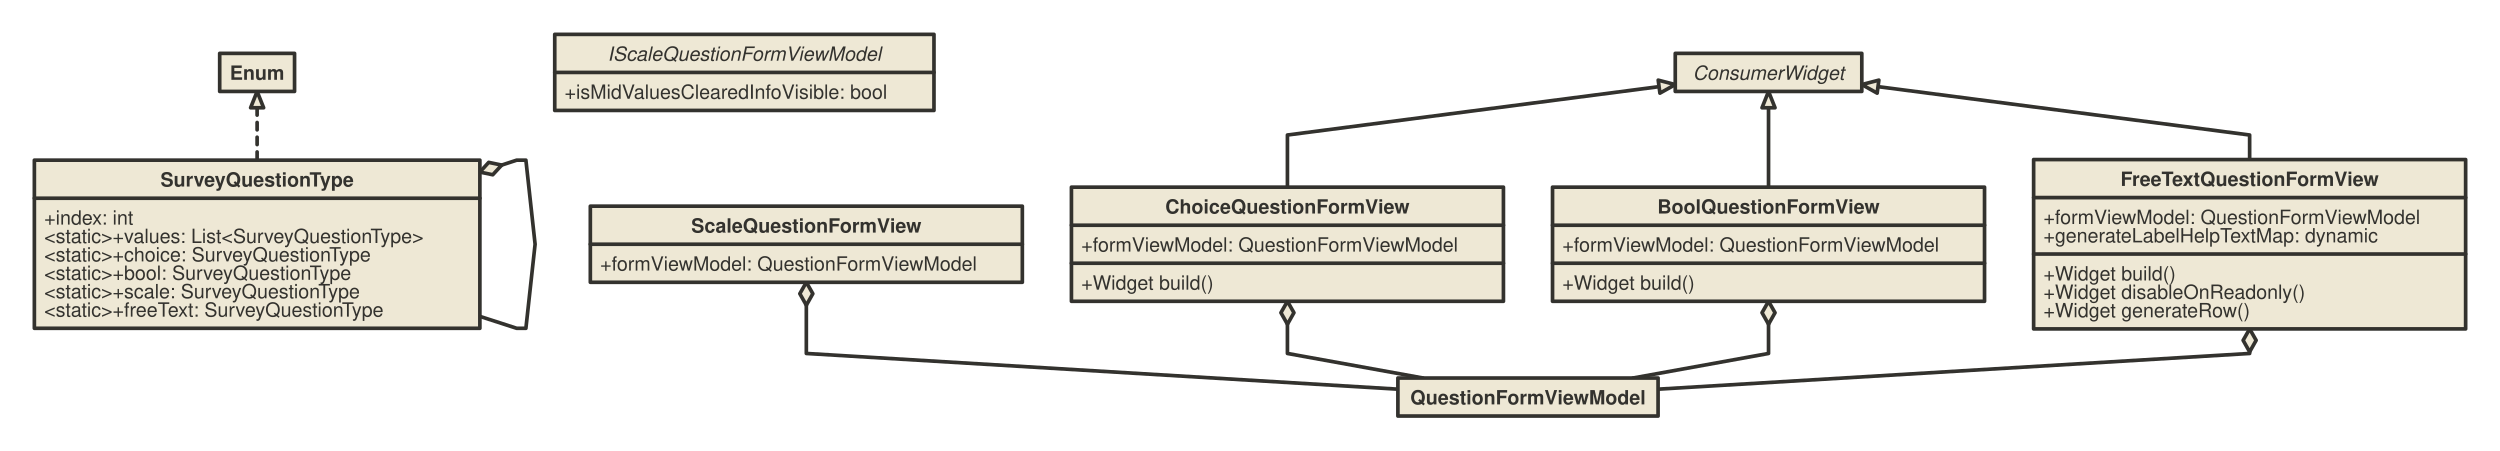
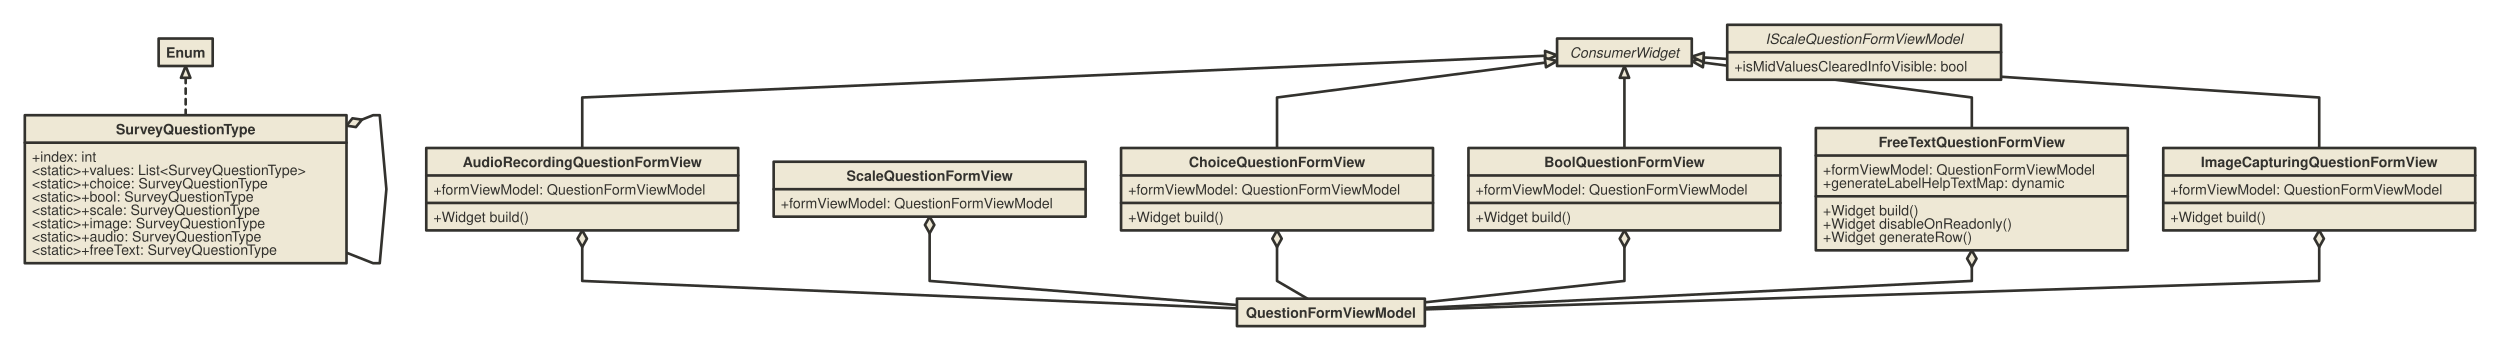
- <svg xmlns="http://www.w3.org/2000/svg" version="1.1" baseProfile="full" width="2037.0" height="367.0" viewbox="0 0 2037 367">
+ <svg xmlns="http://www.w3.org/2000/svg" version="1.1" baseProfile="full" width="2821.0" height="396.0" viewbox="0 0 2821 396">
  <g stroke-width="1.0" text-align="left" font="12pt Helvetica, Arial, sans-serif" font-size="12pt" font-family="Helvetica" font-weight="normal" font-style="normal">
    <g font-family="Helvetica" font-size="12pt" font-weight="bold" font-style="normal" stroke-width="3.0" stroke-linejoin="round" stroke-linecap="round" stroke="#33322E">
      <g stroke="transparent" fill="transparent">
-         <rect x="0.0" y="0.0" height="367.0" width="2037.0" stroke="none" />
+         <rect x="0.0" y="0.0" height="396.0" width="2821.0" stroke="none" />
      </g>
      <g transform="translate(8, 8)" fill="#33322E">
        <g transform="translate(20, 20)" fill="#eee8d5" font-family="Helvetica" font-size="12pt" font-weight="normal" font-style="normal">
-           <path d="M380.8 106.5 L393 102.5 L400.5 102.5 L400.5 102.5 L408 171 L408 171 L400.5 239.5 L400.5 239.5 L393 239.5 L393 239.5 L363 229.784 L363.0 229.8 " fill="none" />
-           <g fill="#eee8d5">
-             <path d="M370.2 104.3 L380.8 106.5 L373.5 114.4 L363.0 112.2 Z" />
+           <path d="M380.4 107.0 L393 102 L400.5 102 L400.5 102 L408 185.5 L408 185.5 L400.5 269 L400.5 269 L393 269 L393 269 L363 257.156 L363.0 257.2 " fill="none" />
+           <g fill="#eee8d5">
+             <path d="M369.7 105.5 L380.4 107.0 L373.6 115.4 L363.0 113.8 Z" />
          </g>
          <g stroke-dasharray="6 6">
-             <path d="M181.5 59.8 L181.5 82 L181.5 102.5 L181.5 102.5 " fill="none" />
+             <path d="M181.5 59.8 L181.5 82 L181.5 102 L181.5 102.0 " fill="none" />
          </g>
          <path d="M186.8 59.8 L181.5 59.8 L176.2 59.8 L181.5 46.5 Z" />
-           <path d="M629.0 220.7 L629 260 L1111 289.1 L1111.0 289.1 " fill="none" />
-           <g fill="#eee8d5">
-             <path d="M634.3 211.3 L629.0 220.7 L623.7 211.3 L629.0 202.0 Z" />
-           </g>
-           <path d="M1021.0 236.2 L1021 260 L1131.423 280 L1131.4 280.0 " fill="none" />
-           <g fill="#eee8d5">
-             <path d="M1026.3 226.8 L1021.0 236.2 L1015.7 226.8 L1021.0 217.5 Z" />
-           </g>
-           <path d="M1323.8 42.6 L1021 82 L1021 124.5 L1021.0 124.5 " fill="none" />
-           <path d="M1324.5 47.9 L1323.8 42.6 L1323.1 37.3 L1337.0 40.9 Z" />
-           <path d="M1413.0 236.2 L1413 260 L1302.577 280 L1302.6 280.0 " fill="none" />
-           <g fill="#eee8d5">
-             <path d="M1418.3 226.8 L1413.0 236.2 L1407.7 226.8 L1413.0 217.5 Z" />
-           </g>
-           <path d="M1413.0 59.8 L1413 82 L1413 124.5 L1413.0 124.5 " fill="none" />
-           <path d="M1418.3 59.8 L1413.0 59.8 L1407.7 59.8 L1413.0 46.5 Z" />
-           <path d="M1805.0 258.7 L1805 260 L1323 289.1 L1323.0 289.1 " fill="none" />
-           <g fill="#eee8d5">
-             <path d="M1810.3 249.3 L1805.0 258.7 L1799.7 249.3 L1805.0 240.0 Z" />
-           </g>
-           <path d="M1502.2 42.6 L1805 82 L1805 102 L1805.0 102.0 " fill="none" />
-           <path d="M1502.9 37.3 L1502.2 42.6 L1501.5 47.9 L1489.0 40.9 Z" />
+           <path d="M629.0 250.7 L629 289 L1367.75 320.045 L1367.8 320.0 " fill="none" />
+           <g fill="#eee8d5">
+             <path d="M634.3 241.3 L629.0 250.7 L623.7 241.3 L629.0 232.0 Z" />
+           </g>
+           <path d="M1715.7 34.9 L629 82 L629 139 L629.0 139.0 " fill="none" />
+           <path d="M1715.9 40.2 L1715.7 34.9 L1715.4 29.5 L1729.0 34.3 Z" />
+           <path d="M1021.0 235.2 L1021 289 L1367.75 316.189 L1367.8 316.2 " fill="none" />
+           <g fill="#eee8d5">
+             <path d="M1026.3 225.8 L1021.0 235.2 L1015.7 225.8 L1021.0 216.5 Z" />
+           </g>
+           <path d="M1413.0 250.7 L1413 289 L1447.225 309 L1447.2 309.0 " fill="none" />
+           <g fill="#eee8d5">
+             <path d="M1418.3 241.3 L1413.0 250.7 L1407.7 241.3 L1413.0 232.0 Z" />
+           </g>
+           <path d="M1715.8 42.6 L1413 82 L1413 139 L1413.0 139.0 " fill="none" />
+           <path d="M1716.5 47.9 L1715.8 42.6 L1715.1 37.3 L1729.0 40.9 Z" />
+           <path d="M1805.0 250.7 L1805 289 L1579.75 313.14 L1579.8 313.1 " fill="none" />
+           <g fill="#eee8d5">
+             <path d="M1810.3 241.3 L1805.0 250.7 L1799.7 241.3 L1805.0 232.0 Z" />
+           </g>
+           <path d="M1805.0 59.8 L1805 82 L1805 139 L1805.0 139.0 " fill="none" />
+           <path d="M1810.3 59.8 L1805.0 59.8 L1799.7 59.8 L1805.0 46.5 Z" />
+           <path d="M2197.0 273.2 L2197 289 L1579.75 319.297 L1579.8 319.3 " fill="none" />
+           <g fill="#eee8d5">
+             <path d="M2202.3 263.8 L2197.0 273.2 L2191.7 263.8 L2197.0 254.5 Z" />
+           </g>
+           <path d="M1894.2 42.6 L2197 82 L2197 116.5 L2197.0 116.5 " fill="none" />
+           <path d="M1894.9 37.3 L1894.2 42.6 L1893.5 47.9 L1881.0 40.9 Z" />
+           <path d="M2589.0 250.7 L2589 289 L1579.75 321.126 L1579.8 321.1 " fill="none" />
+           <g fill="#eee8d5">
+             <path d="M2594.3 241.3 L2589.0 250.7 L2583.7 241.3 L2589.0 232.0 Z" />
+           </g>
+           <path d="M1894.3 36.8 L2589 82 L2589 139 L2589.0 139.0 " fill="none" />
+           <path d="M1894.7 31.5 L1894.3 36.8 L1894.0 42.1 L1881.0 35.9 Z" />
          <g data-name="SurveyQuestionType">
            <g fill="#eee8d5" stroke="#33322E" data-name="SurveyQuestionType">
-               <rect x="0.0" y="102.5" height="137.0" width="363.0" data-name="SurveyQuestionType" />
-               <path d="M0.0 133.5 L363.0 133.5" fill="none" data-name="SurveyQuestionType" />
-             </g>
-             <g transform="translate(0, 102.5)" font-family="Helvetica" font-size="12pt" font-weight="bold" font-style="normal" data-name="SurveyQuestionType">
+               <rect x="0.0" y="102.0" height="167.0" width="363.0" data-name="SurveyQuestionType" />
+               <path d="M0.0 133.0 L363.0 133.0" fill="none" data-name="SurveyQuestionType" />
+             </g>
+             <g transform="translate(0, 102)" font-family="Helvetica" font-size="12pt" font-weight="bold" font-style="normal" data-name="SurveyQuestionType">
              <g transform="translate(8, 8)" fill="#33322E" text-align="center" data-name="SurveyQuestionType">
                <text x="173.5" y="13.5" stroke="none" text-anchor="middle" data-name="SurveyQuestionType">SurveyQuestionType</text>
              </g>
            </g>
-             <g transform="translate(0, 133.5)" font-family="Helvetica" font-size="12pt" font-weight="normal" font-style="normal" data-name="SurveyQuestionType">
+             <g transform="translate(0, 133)" font-family="Helvetica" font-size="12pt" font-weight="normal" font-style="normal" data-name="SurveyQuestionType">
              <g transform="translate(8, 8)" fill="#33322E" text-align="left" data-name="SurveyQuestionType">
                <text x="0.0" y="13.5" stroke="none" data-name="SurveyQuestionType">+index: int</text>
                <text x="0.0" y="28.5" stroke="none" data-name="SurveyQuestionType">&lt;static&gt;+values: List&lt;SurveyQuestionType&gt;</text>
                <text x="0.0" y="43.5" stroke="none" data-name="SurveyQuestionType">&lt;static&gt;+choice: SurveyQuestionType</text>
                <text x="0.0" y="58.5" stroke="none" data-name="SurveyQuestionType">&lt;static&gt;+bool: SurveyQuestionType</text>
                <text x="0.0" y="73.5" stroke="none" data-name="SurveyQuestionType">&lt;static&gt;+scale: SurveyQuestionType</text>
-                 <text x="0.0" y="88.5" stroke="none" data-name="SurveyQuestionType">&lt;static&gt;+freeText: SurveyQuestionType</text>
+                 <text x="0.0" y="88.5" stroke="none" data-name="SurveyQuestionType">&lt;static&gt;+image: SurveyQuestionType</text>
+                 <text x="0.0" y="103.5" stroke="none" data-name="SurveyQuestionType">&lt;static&gt;+audio: SurveyQuestionType</text>
+                 <text x="0.0" y="118.5" stroke="none" data-name="SurveyQuestionType">&lt;static&gt;+freeText: SurveyQuestionType</text>
              </g>
            </g>
          </g>
          <g data-name="Enum">
            <g fill="#eee8d5" stroke="#33322E" data-name="Enum">
              <rect x="151.0" y="15.5" height="31.0" width="61.0" data-name="Enum" />
            </g>
            <g transform="translate(151, 15.5)" font-family="Helvetica" font-size="12pt" font-weight="bold" font-style="normal" data-name="Enum">
              <g transform="translate(8, 8)" fill="#33322E" text-align="center" data-name="Enum">
                <text x="22.5" y="13.5" stroke="none" text-anchor="middle" data-name="Enum">Enum</text>
              </g>
            </g>
          </g>
+           <g data-name="AudioRecordingQuestionFormView">
+             <g fill="#eee8d5" stroke="#33322E" data-name="AudioRecordingQuestionFormView">
+               <rect x="453.0" y="139.0" height="93.0" width="352.0" data-name="AudioRecordingQuestionFormView" />
+               <path d="M453.0 170.0 L805.0 170.0" fill="none" data-name="AudioRecordingQuestionFormView" />
+               <path d="M453.0 201.0 L805.0 201.0" fill="none" data-name="AudioRecordingQuestionFormView" />
+             </g>
+             <g transform="translate(453, 139)" font-family="Helvetica" font-size="12pt" font-weight="bold" font-style="normal" data-name="AudioRecordingQuestionFormView">
+               <g transform="translate(8, 8)" fill="#33322E" text-align="center" data-name="AudioRecordingQuestionFormView">
+                 <text x="168.0" y="13.5" stroke="none" text-anchor="middle" data-name="AudioRecordingQuestionFormView">AudioRecordingQuestionFormView</text>
+               </g>
+             </g>
+             <g transform="translate(453, 170)" font-family="Helvetica" font-size="12pt" font-weight="normal" font-style="normal" data-name="AudioRecordingQuestionFormView">
+               <g transform="translate(8, 8)" fill="#33322E" text-align="left" data-name="AudioRecordingQuestionFormView">
+                 <text x="0.0" y="13.5" stroke="none" data-name="AudioRecordingQuestionFormView">+formViewModel: QuestionFormViewModel</text>
+               </g>
+             </g>
+             <g transform="translate(453, 201)" font-family="Helvetica" font-size="12pt" font-weight="normal" font-style="normal" data-name="AudioRecordingQuestionFormView">
+               <g transform="translate(8, 8)" fill="#33322E" text-align="left" data-name="AudioRecordingQuestionFormView">
+                 <text x="0.0" y="13.5" stroke="none" data-name="AudioRecordingQuestionFormView">+Widget build()</text>
+               </g>
+             </g>
+           </g>
+           <g data-name="QuestionFormViewModel">
+             <g fill="#eee8d5" stroke="#33322E" data-name="QuestionFormViewModel">
+               <rect x="1367.8" y="309.0" height="31.0" width="212.0" data-name="QuestionFormViewModel" />
+             </g>
+             <g transform="translate(1367.75, 309)" font-family="Helvetica" font-size="12pt" font-weight="bold" font-style="normal" data-name="QuestionFormViewModel">
+               <g transform="translate(8, 8)" fill="#33322E" text-align="center" data-name="QuestionFormViewModel">
+                 <text x="98.0" y="13.5" stroke="none" text-anchor="middle" data-name="QuestionFormViewModel">QuestionFormViewModel</text>
+               </g>
+             </g>
+           </g>
+           <g data-name="ConsumerWidget">
+             <g fill="#eee8d5" stroke="#33322E" data-name="ConsumerWidget">
+               <rect x="1729.0" y="15.5" height="31.0" width="152.0" data-name="ConsumerWidget" />
+             </g>
+             <g transform="translate(1729, 15.5)" font-family="Helvetica" font-size="12pt" font-weight="normal" font-style="italic" data-name="ConsumerWidget">
+               <g transform="translate(8, 8)" fill="#33322E" text-align="center" data-name="ConsumerWidget">
+                 <text x="68.0" y="13.5" stroke="none" text-anchor="middle" data-name="ConsumerWidget">ConsumerWidget</text>
+               </g>
+             </g>
+           </g>
          <g data-name="IScaleQuestionFormViewModel">
            <g fill="#eee8d5" stroke="#33322E" data-name="IScaleQuestionFormViewModel">
-               <rect x="424.0" y="0.0" height="62.0" width="309.0" data-name="IScaleQuestionFormViewModel" />
-               <path d="M424.0 31.0 L733.0 31.0" fill="none" data-name="IScaleQuestionFormViewModel" />
-             </g>
-             <g transform="translate(424, 0)" font-family="Helvetica" font-size="12pt" font-weight="normal" font-style="italic" data-name="IScaleQuestionFormViewModel">
+               <rect x="1921.0" y="0.0" height="62.0" width="309.0" data-name="IScaleQuestionFormViewModel" />
+               <path d="M1921.0 31.0 L2230.0 31.0" fill="none" data-name="IScaleQuestionFormViewModel" />
+             </g>
+             <g transform="translate(1921, 0)" font-family="Helvetica" font-size="12pt" font-weight="normal" font-style="italic" data-name="IScaleQuestionFormViewModel">
              <g transform="translate(8, 8)" fill="#33322E" text-align="center" data-name="IScaleQuestionFormViewModel">
                <text x="146.5" y="13.5" stroke="none" text-anchor="middle" data-name="IScaleQuestionFormViewModel">IScaleQuestionFormViewModel</text>
              </g>
            </g>
-             <g transform="translate(424, 31)" font-family="Helvetica" font-size="12pt" font-weight="normal" font-style="normal" data-name="IScaleQuestionFormViewModel">
+             <g transform="translate(1921, 31)" font-family="Helvetica" font-size="12pt" font-weight="normal" font-style="normal" data-name="IScaleQuestionFormViewModel">
              <g transform="translate(8, 8)" fill="#33322E" text-align="left" data-name="IScaleQuestionFormViewModel">
                <text x="0.0" y="13.5" stroke="none" data-name="IScaleQuestionFormViewModel">+isMidValuesClearedInfoVisible: bool</text>
              </g>
            </g>
          </g>
          <g data-name="ScaleQuestionFormView">
            <g fill="#eee8d5" stroke="#33322E" data-name="ScaleQuestionFormView">
-               <rect x="453.0" y="140.0" height="62.0" width="352.0" data-name="ScaleQuestionFormView" />
-               <path d="M453.0 171.0 L805.0 171.0" fill="none" data-name="ScaleQuestionFormView" />
-             </g>
-             <g transform="translate(453, 140)" font-family="Helvetica" font-size="12pt" font-weight="bold" font-style="normal" data-name="ScaleQuestionFormView">
+               <rect x="845.0" y="154.5" height="62.0" width="352.0" data-name="ScaleQuestionFormView" />
+               <path d="M845.0 185.5 L1197.0 185.5" fill="none" data-name="ScaleQuestionFormView" />
+             </g>
+             <g transform="translate(845, 154.5)" font-family="Helvetica" font-size="12pt" font-weight="bold" font-style="normal" data-name="ScaleQuestionFormView">
              <g transform="translate(8, 8)" fill="#33322E" text-align="center" data-name="ScaleQuestionFormView">
                <text x="168.0" y="13.5" stroke="none" text-anchor="middle" data-name="ScaleQuestionFormView">ScaleQuestionFormView</text>
              </g>
            </g>
-             <g transform="translate(453, 171)" font-family="Helvetica" font-size="12pt" font-weight="normal" font-style="normal" data-name="ScaleQuestionFormView">
+             <g transform="translate(845, 185.5)" font-family="Helvetica" font-size="12pt" font-weight="normal" font-style="normal" data-name="ScaleQuestionFormView">
              <g transform="translate(8, 8)" fill="#33322E" text-align="left" data-name="ScaleQuestionFormView">
                <text x="0.0" y="13.5" stroke="none" data-name="ScaleQuestionFormView">+formViewModel: QuestionFormViewModel</text>
              </g>
            </g>
          </g>
-           <g data-name="QuestionFormViewModel">
-             <g fill="#eee8d5" stroke="#33322E" data-name="QuestionFormViewModel">
-               <rect x="1111.0" y="280.0" height="31.0" width="212.0" data-name="QuestionFormViewModel" />
-             </g>
-             <g transform="translate(1111, 280)" font-family="Helvetica" font-size="12pt" font-weight="bold" font-style="normal" data-name="QuestionFormViewModel">
-               <g transform="translate(8, 8)" fill="#33322E" text-align="center" data-name="QuestionFormViewModel">
-                 <text x="98.0" y="13.5" stroke="none" text-anchor="middle" data-name="QuestionFormViewModel">QuestionFormViewModel</text>
-               </g>
-             </g>
-           </g>
          <g data-name="ChoiceQuestionFormView">
            <g fill="#eee8d5" stroke="#33322E" data-name="ChoiceQuestionFormView">
-               <rect x="845.0" y="124.5" height="93.0" width="352.0" data-name="ChoiceQuestionFormView" />
-               <path d="M845.0 155.5 L1197.0 155.5" fill="none" data-name="ChoiceQuestionFormView" />
-               <path d="M845.0 186.5 L1197.0 186.5" fill="none" data-name="ChoiceQuestionFormView" />
-             </g>
-             <g transform="translate(845, 124.5)" font-family="Helvetica" font-size="12pt" font-weight="bold" font-style="normal" data-name="ChoiceQuestionFormView">
+               <rect x="1237.0" y="139.0" height="93.0" width="352.0" data-name="ChoiceQuestionFormView" />
+               <path d="M1237.0 170.0 L1589.0 170.0" fill="none" data-name="ChoiceQuestionFormView" />
+               <path d="M1237.0 201.0 L1589.0 201.0" fill="none" data-name="ChoiceQuestionFormView" />
+             </g>
+             <g transform="translate(1237, 139)" font-family="Helvetica" font-size="12pt" font-weight="bold" font-style="normal" data-name="ChoiceQuestionFormView">
              <g transform="translate(8, 8)" fill="#33322E" text-align="center" data-name="ChoiceQuestionFormView">
                <text x="168.0" y="13.5" stroke="none" text-anchor="middle" data-name="ChoiceQuestionFormView">ChoiceQuestionFormView</text>
              </g>
            </g>
-             <g transform="translate(845, 155.5)" font-family="Helvetica" font-size="12pt" font-weight="normal" font-style="normal" data-name="ChoiceQuestionFormView">
+             <g transform="translate(1237, 170)" font-family="Helvetica" font-size="12pt" font-weight="normal" font-style="normal" data-name="ChoiceQuestionFormView">
              <g transform="translate(8, 8)" fill="#33322E" text-align="left" data-name="ChoiceQuestionFormView">
                <text x="0.0" y="13.5" stroke="none" data-name="ChoiceQuestionFormView">+formViewModel: QuestionFormViewModel</text>
              </g>
            </g>
-             <g transform="translate(845, 186.5)" font-family="Helvetica" font-size="12pt" font-weight="normal" font-style="normal" data-name="ChoiceQuestionFormView">
+             <g transform="translate(1237, 201)" font-family="Helvetica" font-size="12pt" font-weight="normal" font-style="normal" data-name="ChoiceQuestionFormView">
              <g transform="translate(8, 8)" fill="#33322E" text-align="left" data-name="ChoiceQuestionFormView">
                <text x="0.0" y="13.5" stroke="none" data-name="ChoiceQuestionFormView">+Widget build()</text>
              </g>
            </g>
          </g>
-           <g data-name="ConsumerWidget">
-             <g fill="#eee8d5" stroke="#33322E" data-name="ConsumerWidget">
-               <rect x="1337.0" y="15.5" height="31.0" width="152.0" data-name="ConsumerWidget" />
-             </g>
-             <g transform="translate(1337, 15.5)" font-family="Helvetica" font-size="12pt" font-weight="normal" font-style="italic" data-name="ConsumerWidget">
-               <g transform="translate(8, 8)" fill="#33322E" text-align="center" data-name="ConsumerWidget">
-                 <text x="68.0" y="13.5" stroke="none" text-anchor="middle" data-name="ConsumerWidget">ConsumerWidget</text>
-               </g>
-             </g>
-           </g>
          <g data-name="BoolQuestionFormView">
            <g fill="#eee8d5" stroke="#33322E" data-name="BoolQuestionFormView">
-               <rect x="1237.0" y="124.5" height="93.0" width="352.0" data-name="BoolQuestionFormView" />
-               <path d="M1237.0 155.5 L1589.0 155.5" fill="none" data-name="BoolQuestionFormView" />
-               <path d="M1237.0 186.5 L1589.0 186.5" fill="none" data-name="BoolQuestionFormView" />
-             </g>
-             <g transform="translate(1237, 124.5)" font-family="Helvetica" font-size="12pt" font-weight="bold" font-style="normal" data-name="BoolQuestionFormView">
+               <rect x="1629.0" y="139.0" height="93.0" width="352.0" data-name="BoolQuestionFormView" />
+               <path d="M1629.0 170.0 L1981.0 170.0" fill="none" data-name="BoolQuestionFormView" />
+               <path d="M1629.0 201.0 L1981.0 201.0" fill="none" data-name="BoolQuestionFormView" />
+             </g>
+             <g transform="translate(1629, 139)" font-family="Helvetica" font-size="12pt" font-weight="bold" font-style="normal" data-name="BoolQuestionFormView">
              <g transform="translate(8, 8)" fill="#33322E" text-align="center" data-name="BoolQuestionFormView">
                <text x="168.0" y="13.5" stroke="none" text-anchor="middle" data-name="BoolQuestionFormView">BoolQuestionFormView</text>
              </g>
            </g>
-             <g transform="translate(1237, 155.5)" font-family="Helvetica" font-size="12pt" font-weight="normal" font-style="normal" data-name="BoolQuestionFormView">
+             <g transform="translate(1629, 170)" font-family="Helvetica" font-size="12pt" font-weight="normal" font-style="normal" data-name="BoolQuestionFormView">
              <g transform="translate(8, 8)" fill="#33322E" text-align="left" data-name="BoolQuestionFormView">
                <text x="0.0" y="13.5" stroke="none" data-name="BoolQuestionFormView">+formViewModel: QuestionFormViewModel</text>
              </g>
            </g>
-             <g transform="translate(1237, 186.5)" font-family="Helvetica" font-size="12pt" font-weight="normal" font-style="normal" data-name="BoolQuestionFormView">
+             <g transform="translate(1629, 201)" font-family="Helvetica" font-size="12pt" font-weight="normal" font-style="normal" data-name="BoolQuestionFormView">
              <g transform="translate(8, 8)" fill="#33322E" text-align="left" data-name="BoolQuestionFormView">
                <text x="0.0" y="13.5" stroke="none" data-name="BoolQuestionFormView">+Widget build()</text>
              </g>
            </g>
          </g>
          <g data-name="FreeTextQuestionFormView">
            <g fill="#eee8d5" stroke="#33322E" data-name="FreeTextQuestionFormView">
-               <rect x="1629.0" y="102.0" height="138.0" width="352.0" data-name="FreeTextQuestionFormView" />
-               <path d="M1629.0 133.0 L1981.0 133.0" fill="none" data-name="FreeTextQuestionFormView" />
-               <path d="M1629.0 179.0 L1981.0 179.0" fill="none" data-name="FreeTextQuestionFormView" />
-             </g>
-             <g transform="translate(1629, 102)" font-family="Helvetica" font-size="12pt" font-weight="bold" font-style="normal" data-name="FreeTextQuestionFormView">
+               <rect x="2021.0" y="116.5" height="138.0" width="352.0" data-name="FreeTextQuestionFormView" />
+               <path d="M2021.0 147.5 L2373.0 147.5" fill="none" data-name="FreeTextQuestionFormView" />
+               <path d="M2021.0 193.5 L2373.0 193.5" fill="none" data-name="FreeTextQuestionFormView" />
+             </g>
+             <g transform="translate(2021, 116.5)" font-family="Helvetica" font-size="12pt" font-weight="bold" font-style="normal" data-name="FreeTextQuestionFormView">
              <g transform="translate(8, 8)" fill="#33322E" text-align="center" data-name="FreeTextQuestionFormView">
                <text x="168.0" y="13.5" stroke="none" text-anchor="middle" data-name="FreeTextQuestionFormView">FreeTextQuestionFormView</text>
              </g>
            </g>
-             <g transform="translate(1629, 133)" font-family="Helvetica" font-size="12pt" font-weight="normal" font-style="normal" data-name="FreeTextQuestionFormView">
+             <g transform="translate(2021, 147.5)" font-family="Helvetica" font-size="12pt" font-weight="normal" font-style="normal" data-name="FreeTextQuestionFormView">
              <g transform="translate(8, 8)" fill="#33322E" text-align="left" data-name="FreeTextQuestionFormView">
                <text x="0.0" y="13.5" stroke="none" data-name="FreeTextQuestionFormView">+formViewModel: QuestionFormViewModel</text>
                <text x="0.0" y="28.5" stroke="none" data-name="FreeTextQuestionFormView">+generateLabelHelpTextMap: dynamic</text>
              </g>
            </g>
-             <g transform="translate(1629, 179)" font-family="Helvetica" font-size="12pt" font-weight="normal" font-style="normal" data-name="FreeTextQuestionFormView">
+             <g transform="translate(2021, 193.5)" font-family="Helvetica" font-size="12pt" font-weight="normal" font-style="normal" data-name="FreeTextQuestionFormView">
              <g transform="translate(8, 8)" fill="#33322E" text-align="left" data-name="FreeTextQuestionFormView">
                <text x="0.0" y="13.5" stroke="none" data-name="FreeTextQuestionFormView">+Widget build()</text>
                <text x="0.0" y="28.5" stroke="none" data-name="FreeTextQuestionFormView">+Widget disableOnReadonly()</text>
                <text x="0.0" y="43.5" stroke="none" data-name="FreeTextQuestionFormView">+Widget generateRow()</text>
+               </g>
+             </g>
+           </g>
+           <g data-name="ImageCapturingQuestionFormView">
+             <g fill="#eee8d5" stroke="#33322E" data-name="ImageCapturingQuestionFormView">
+               <rect x="2413.0" y="139.0" height="93.0" width="352.0" data-name="ImageCapturingQuestionFormView" />
+               <path d="M2413.0 170.0 L2765.0 170.0" fill="none" data-name="ImageCapturingQuestionFormView" />
+               <path d="M2413.0 201.0 L2765.0 201.0" fill="none" data-name="ImageCapturingQuestionFormView" />
+             </g>
+             <g transform="translate(2413, 139)" font-family="Helvetica" font-size="12pt" font-weight="bold" font-style="normal" data-name="ImageCapturingQuestionFormView">
+               <g transform="translate(8, 8)" fill="#33322E" text-align="center" data-name="ImageCapturingQuestionFormView">
+                 <text x="168.0" y="13.5" stroke="none" text-anchor="middle" data-name="ImageCapturingQuestionFormView">ImageCapturingQuestionFormView</text>
+               </g>
+             </g>
+             <g transform="translate(2413, 170)" font-family="Helvetica" font-size="12pt" font-weight="normal" font-style="normal" data-name="ImageCapturingQuestionFormView">
+               <g transform="translate(8, 8)" fill="#33322E" text-align="left" data-name="ImageCapturingQuestionFormView">
+                 <text x="0.0" y="13.5" stroke="none" data-name="ImageCapturingQuestionFormView">+formViewModel: QuestionFormViewModel</text>
+               </g>
+             </g>
+             <g transform="translate(2413, 201)" font-family="Helvetica" font-size="12pt" font-weight="normal" font-style="normal" data-name="ImageCapturingQuestionFormView">
+               <g transform="translate(8, 8)" fill="#33322E" text-align="left" data-name="ImageCapturingQuestionFormView">
+                 <text x="0.0" y="13.5" stroke="none" data-name="ImageCapturingQuestionFormView">+Widget build()</text>
              </g>
            </g>
          </g>
        </g>
      </g>
    </g>
  </g>
</svg>
